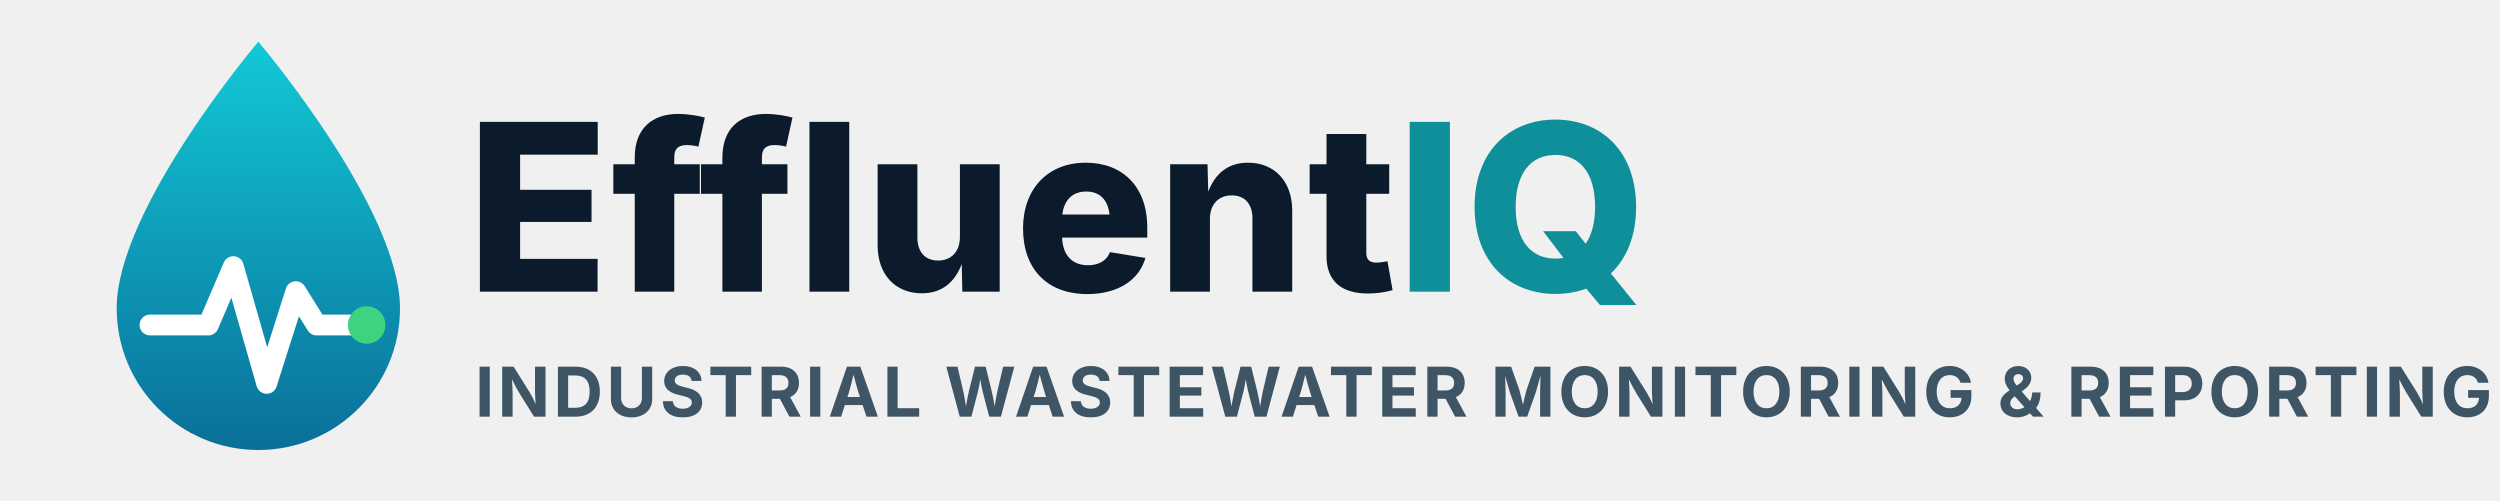
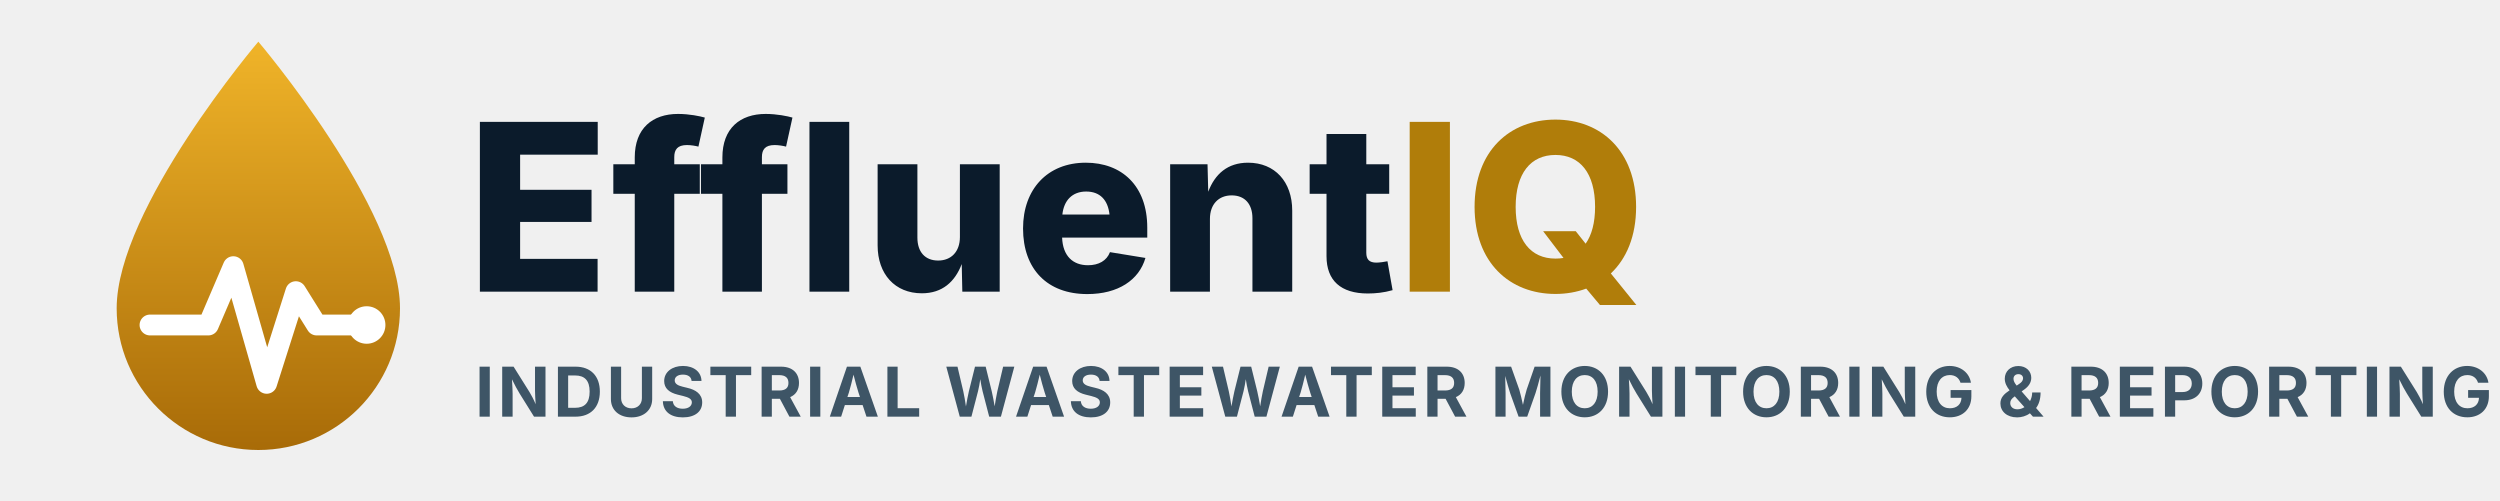
<svg xmlns="http://www.w3.org/2000/svg" viewBox="0 0 600 120" role="img" aria-labelledby="t">
  <defs>
    <linearGradient id="drop" x1="0" y1="0" x2="0" y2="1">
-       <stop offset="0" stop-color="#12c9d6" />
-       <stop offset="1" stop-color="#0a6f99" />
+       <stop offset="0" stop-color="#f0b429" />
+       <stop offset="1" stop-color="#a86b08" />
    </linearGradient>
  </defs>
  <g transform="translate(10 8)">
    <path d="M52 2 C52 2 18 42 18 66 A34 34 0 0 0 86 66 C86 42 52 2 52 2 Z" fill="url(#drop)" />
    <path d="M26 70 H40 L46 56 L54 84 L61 62 L66 70 H78" fill="none" stroke="#ffffff" stroke-width="5" stroke-linecap="round" stroke-linejoin="round" />
-     <circle cx="78" cy="70" r="4.5" fill="#3fd27f" />
+     <circle cx="78" cy="70" r="4.5" fill="#ffffff" />
  </g>
-   <text x="112" y="70" font-family="'Segoe UI','Inter',Arial,sans-serif" font-size="56" font-weight="800" letter-spacing="0.5" fill="#0b1b2b">Effluent<tspan fill="#0e8f99">IQ</tspan>
+   <text x="112" y="70" font-family="'Segoe UI','Inter',Arial,sans-serif" font-size="56" font-weight="800" letter-spacing="0.5" fill="#0b1b2b">Effluent<tspan fill="#b07d0a">IQ</tspan>
  </text>
  <text x="114" y="100" font-family="'Segoe UI','Inter',Arial,sans-serif" font-size="16.5" font-weight="700" letter-spacing="0.8" fill="#3e5566">INDUSTRIAL WASTEWATER MONITORING &amp; REPORTING</text>
</svg>
